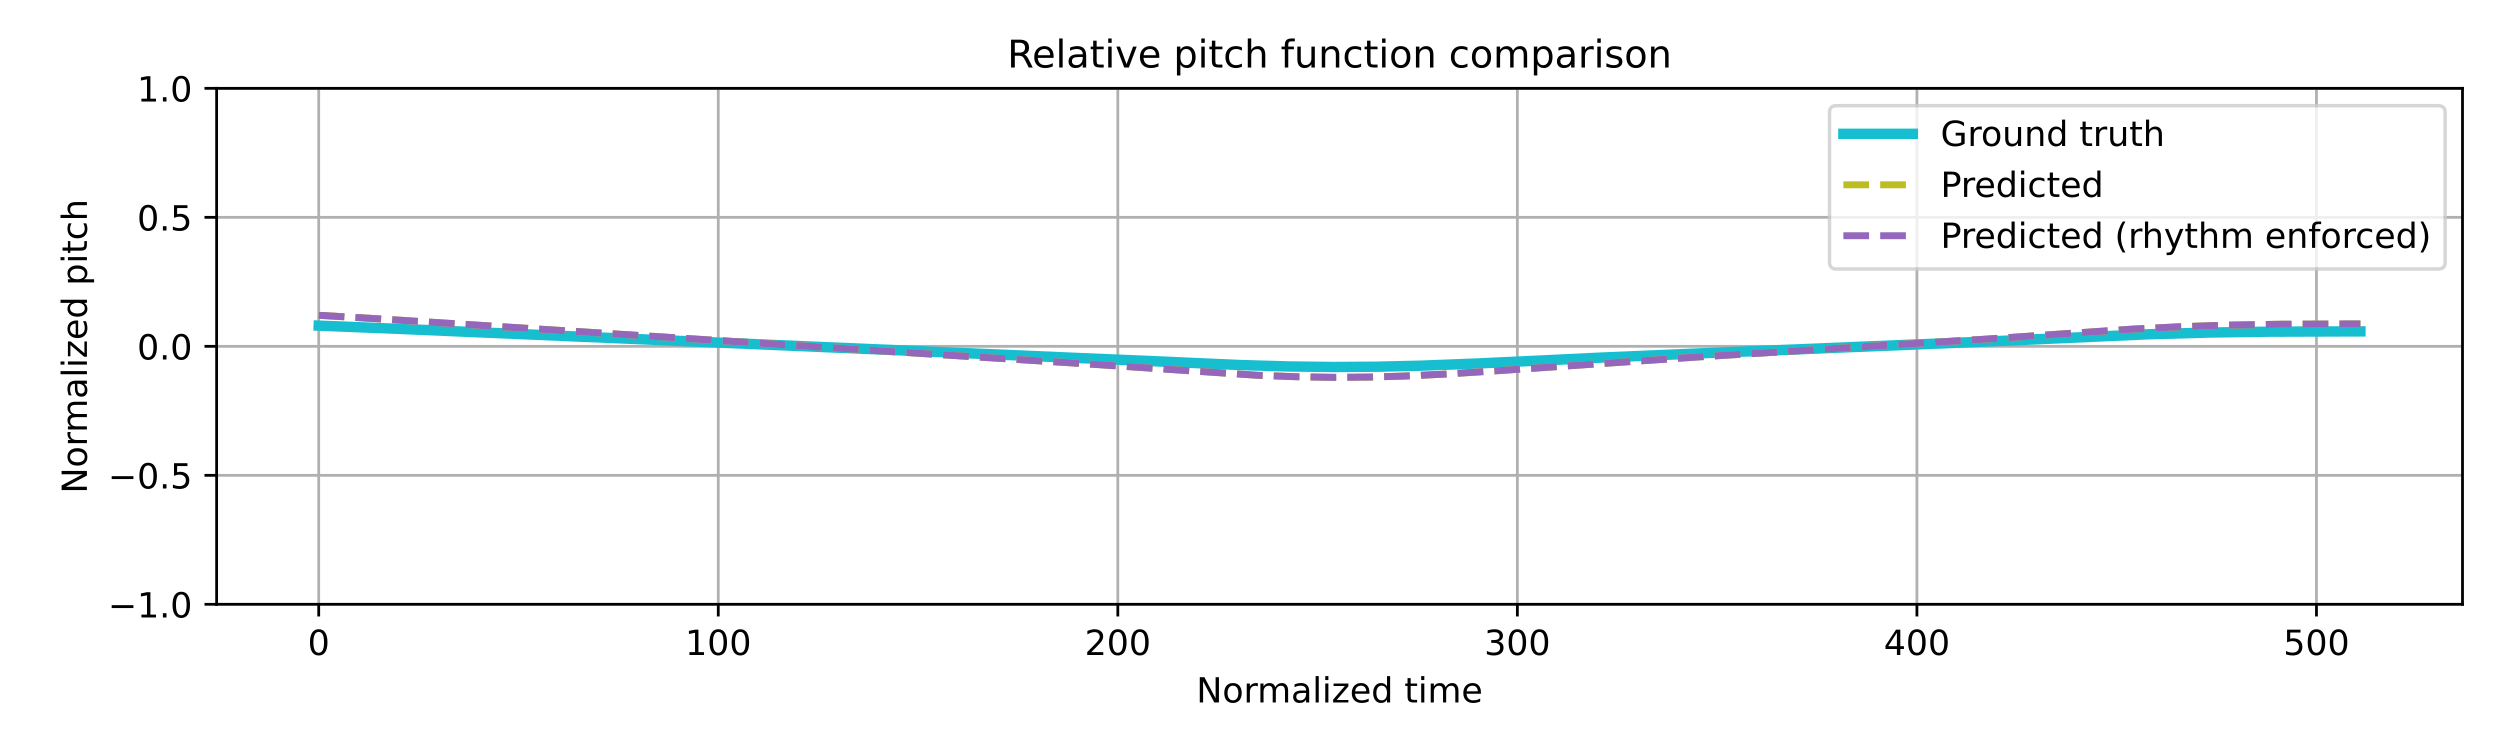
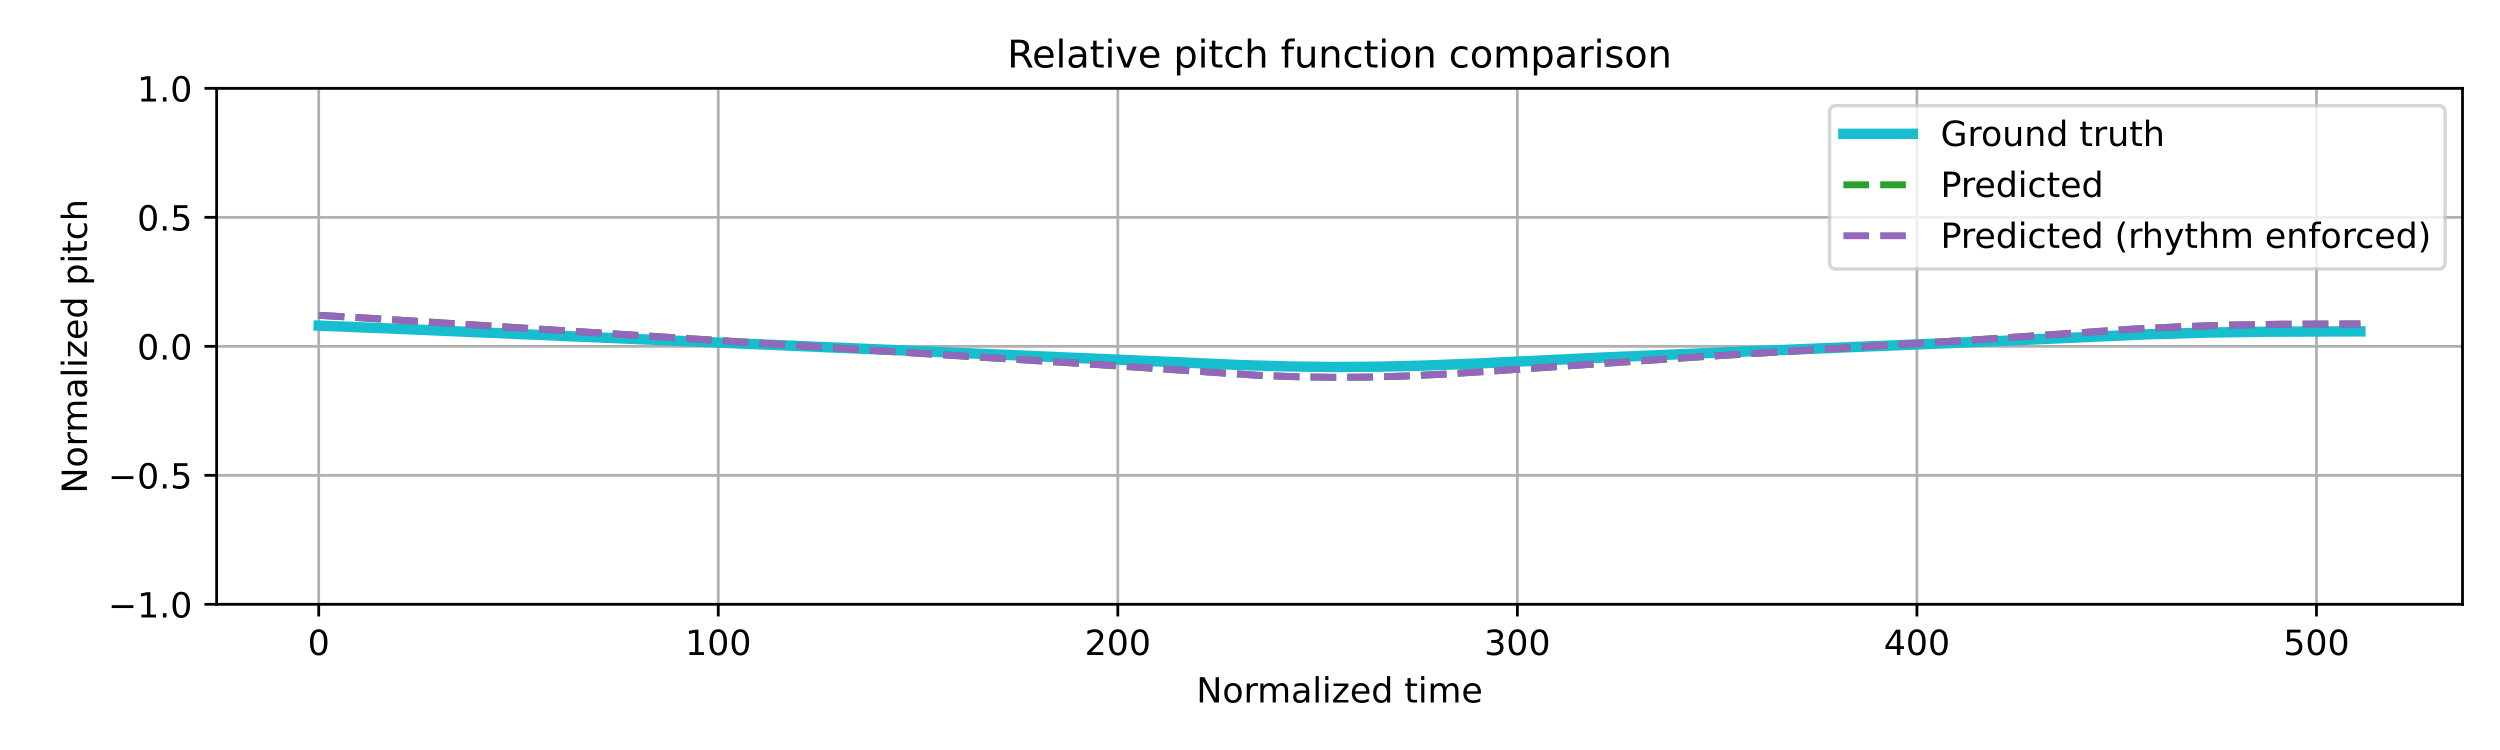
<svg xmlns="http://www.w3.org/2000/svg" xmlns:xlink="http://www.w3.org/1999/xlink" width="720pt" height="216pt" viewBox="0 0 720 216" version="1.1">
  <defs>
    <style type="text/css">*{stroke-linejoin: round; stroke-linecap: butt}</style>
  </defs>
  <g id="figure_1">
    <g id="patch_1">
      <path d="M 0 216  L 720 216  L 720 0  L 0 0  z " style="fill: #ffffff" />
    </g>
    <g id="axes_1">
      <g id="patch_2">
        <path d="M 62.39 174.04  L 709.2 174.04  L 709.2 25.44  L 62.39 25.44  z " style="fill: #ffffff" />
      </g>
      <g id="matplotlib.axis_1">
        <g id="xtick_1">
          <g id="line2d_1">
-             <path d="M 91.79 174.04  L 91.79 25.44  " clip-path="url(#p7f63b59130)" style="fill: none; stroke: #b0b0b0; stroke-width: 0.8; stroke-linecap: square" />
+             <path d="M 91.79 174.04  L 91.79 25.44  " clip-path="url(#p9eb5c4a5a6)" style="fill: none; stroke: #b0b0b0; stroke-width: 0.8; stroke-linecap: square" />
          </g>
          <g id="line2d_2">
            <defs>
-               <path id="ma8c1230d90" d="M 0 0  L 0 3.5  " style="stroke: #000000; stroke-width: 0.8" />
-             </defs>
-             <g>
-               <use xlink:href="#ma8c1230d90" x="91.79" y="174.04" style="stroke: #000000; stroke-width: 0.8" />
+               <path id="m8e5cf8b948" d="M 0 0  L 0 3.5  " style="stroke: #000000; stroke-width: 0.8" />
+             </defs>
+             <g>
+               <use xlink:href="#m8e5cf8b948" x="91.79" y="174.04" style="stroke: #000000; stroke-width: 0.8" />
            </g>
          </g>
          <g id="text_1">
            <g transform="translate(88.60921 188.6384) scale(0.1 -0.1)">
              <defs>
                <path id="DejaVuSans-30" d="M 2034 4250  Q 1547 4250 1301 3770  Q 1056 3291 1056 2328  Q 1056 1369 1301 889  Q 1547 409 2034 409  Q 2525 409 2770 889  Q 3016 1369 3016 2328  Q 3016 3291 2770 3770  Q 2525 4250 2034 4250  z M 2034 4750  Q 2819 4750 3233 4129  Q 3647 3509 3647 2328  Q 3647 1150 3233 529  Q 2819 -91 2034 -91  Q 1250 -91 836 529  Q 422 1150 422 2328  Q 422 3509 836 4129  Q 1250 4750 2034 4750  z " transform="scale(0.015625)" />
              </defs>
              <use xlink:href="#DejaVuSans-30" />
            </g>
          </g>
        </g>
        <g id="xtick_2">
          <g id="line2d_3">
-             <path d="M 206.861 174.04  L 206.861 25.44  " clip-path="url(#p7f63b59130)" style="fill: none; stroke: #b0b0b0; stroke-width: 0.8; stroke-linecap: square" />
+             <path d="M 206.861 174.04  L 206.861 25.44  " clip-path="url(#p9eb5c4a5a6)" style="fill: none; stroke: #b0b0b0; stroke-width: 0.8; stroke-linecap: square" />
          </g>
          <g id="line2d_4">
            <g>
-               <use xlink:href="#ma8c1230d90" x="206.861" y="174.04" style="stroke: #000000; stroke-width: 0.8" />
+               <use xlink:href="#m8e5cf8b948" x="206.861" y="174.04" style="stroke: #000000; stroke-width: 0.8" />
            </g>
          </g>
          <g id="text_2">
            <g transform="translate(197.317 188.6384) scale(0.1 -0.1)">
              <defs>
                <path id="DejaVuSans-31" d="M 794 531  L 1825 531  L 1825 4091  L 703 3866  L 703 4441  L 1819 4666  L 2450 4666  L 2450 531  L 3481 531  L 3481 0  L 794 0  L 794 531  z " transform="scale(0.015625)" />
              </defs>
              <use xlink:href="#DejaVuSans-31" />
              <use xlink:href="#DejaVuSans-30" transform="translate(63.62305 0)" />
              <use xlink:href="#DejaVuSans-30" transform="translate(127.2461 0)" />
            </g>
          </g>
        </g>
        <g id="xtick_3">
          <g id="line2d_5">
-             <path d="M 321.931 174.04  L 321.931 25.44  " clip-path="url(#p7f63b59130)" style="fill: none; stroke: #b0b0b0; stroke-width: 0.8; stroke-linecap: square" />
+             <path d="M 321.931 174.04  L 321.931 25.44  " clip-path="url(#p9eb5c4a5a6)" style="fill: none; stroke: #b0b0b0; stroke-width: 0.8; stroke-linecap: square" />
          </g>
          <g id="line2d_6">
            <g>
-               <use xlink:href="#ma8c1230d90" x="321.931" y="174.04" style="stroke: #000000; stroke-width: 0.8" />
+               <use xlink:href="#m8e5cf8b948" x="321.931" y="174.04" style="stroke: #000000; stroke-width: 0.8" />
            </g>
          </g>
          <g id="text_3">
            <g transform="translate(312.3872 188.6384) scale(0.1 -0.1)">
              <defs>
                <path id="DejaVuSans-32" d="M 1228 531  L 3431 531  L 3431 0  L 469 0  L 469 531  Q 828 903 1448 1529  Q 2069 2156 2228 2338  Q 2531 2678 2651 2914  Q 2772 3150 2772 3378  Q 2772 3750 2511 3984  Q 2250 4219 1831 4219  Q 1534 4219 1204 4116  Q 875 4013 500 3803  L 500 4441  Q 881 4594 1212 4672  Q 1544 4750 1819 4750  Q 2544 4750 2975 4387  Q 3406 4025 3406 3419  Q 3406 3131 3298 2873  Q 3191 2616 2906 2266  Q 2828 2175 2409 1742  Q 1991 1309 1228 531  z " transform="scale(0.015625)" />
              </defs>
              <use xlink:href="#DejaVuSans-32" />
              <use xlink:href="#DejaVuSans-30" transform="translate(63.62305 0)" />
              <use xlink:href="#DejaVuSans-30" transform="translate(127.2461 0)" />
            </g>
          </g>
        </g>
        <g id="xtick_4">
          <g id="line2d_7">
-             <path d="M 437.001 174.04  L 437.001 25.44  " clip-path="url(#p7f63b59130)" style="fill: none; stroke: #b0b0b0; stroke-width: 0.8; stroke-linecap: square" />
+             <path d="M 437.001 174.04  L 437.001 25.44  " clip-path="url(#p9eb5c4a5a6)" style="fill: none; stroke: #b0b0b0; stroke-width: 0.8; stroke-linecap: square" />
          </g>
          <g id="line2d_8">
            <g>
-               <use xlink:href="#ma8c1230d90" x="437.001" y="174.04" style="stroke: #000000; stroke-width: 0.8" />
+               <use xlink:href="#m8e5cf8b948" x="437.001" y="174.04" style="stroke: #000000; stroke-width: 0.8" />
            </g>
          </g>
          <g id="text_4">
            <g transform="translate(427.4575 188.6384) scale(0.1 -0.1)">
              <defs>
                <path id="DejaVuSans-33" d="M 2597 2516  Q 3050 2419 3304 2112  Q 3559 1806 3559 1356  Q 3559 666 3084 287  Q 2609 -91 1734 -91  Q 1441 -91 1130 -33  Q 819 25 488 141  L 488 750  Q 750 597 1062 519  Q 1375 441 1716 441  Q 2309 441 2620 675  Q 2931 909 2931 1356  Q 2931 1769 2642 2001  Q 2353 2234 1838 2234  L 1294 2234  L 1294 2753  L 1863 2753  Q 2328 2753 2575 2939  Q 2822 3125 2822 3475  Q 2822 3834 2567 4026  Q 2313 4219 1838 4219  Q 1578 4219 1281 4162  Q 984 4106 628 3988  L 628 4550  Q 988 4650 1302 4700  Q 1616 4750 1894 4750  Q 2613 4750 3031 4423  Q 3450 4097 3450 3541  Q 3450 3153 3228 2886  Q 3006 2619 2597 2516  z " transform="scale(0.015625)" />
              </defs>
              <use xlink:href="#DejaVuSans-33" />
              <use xlink:href="#DejaVuSans-30" transform="translate(63.62305 0)" />
              <use xlink:href="#DejaVuSans-30" transform="translate(127.2461 0)" />
            </g>
          </g>
        </g>
        <g id="xtick_5">
          <g id="line2d_9">
-             <path d="M 552.072 174.04  L 552.072 25.44  " clip-path="url(#p7f63b59130)" style="fill: none; stroke: #b0b0b0; stroke-width: 0.8; stroke-linecap: square" />
+             <path d="M 552.072 174.04  L 552.072 25.44  " clip-path="url(#p9eb5c4a5a6)" style="fill: none; stroke: #b0b0b0; stroke-width: 0.8; stroke-linecap: square" />
          </g>
          <g id="line2d_10">
            <g>
-               <use xlink:href="#ma8c1230d90" x="552.072" y="174.04" style="stroke: #000000; stroke-width: 0.8" />
+               <use xlink:href="#m8e5cf8b948" x="552.072" y="174.04" style="stroke: #000000; stroke-width: 0.8" />
            </g>
          </g>
          <g id="text_5">
            <g transform="translate(542.5278 188.6384) scale(0.1 -0.1)">
              <defs>
                <path id="DejaVuSans-34" d="M 2419 4116  L 825 1625  L 2419 1625  L 2419 4116  z M 2253 4666  L 3047 4666  L 3047 1625  L 3713 1625  L 3713 1100  L 3047 1100  L 3047 0  L 2419 0  L 2419 1100  L 313 1100  L 313 1709  L 2253 4666  z " transform="scale(0.015625)" />
              </defs>
              <use xlink:href="#DejaVuSans-34" />
              <use xlink:href="#DejaVuSans-30" transform="translate(63.62305 0)" />
              <use xlink:href="#DejaVuSans-30" transform="translate(127.2461 0)" />
            </g>
          </g>
        </g>
        <g id="xtick_6">
          <g id="line2d_11">
-             <path d="M 667.142 174.04  L 667.142 25.44  " clip-path="url(#p7f63b59130)" style="fill: none; stroke: #b0b0b0; stroke-width: 0.8; stroke-linecap: square" />
+             <path d="M 667.142 174.04  L 667.142 25.44  " clip-path="url(#p9eb5c4a5a6)" style="fill: none; stroke: #b0b0b0; stroke-width: 0.8; stroke-linecap: square" />
          </g>
          <g id="line2d_12">
            <g>
-               <use xlink:href="#ma8c1230d90" x="667.142" y="174.04" style="stroke: #000000; stroke-width: 0.8" />
+               <use xlink:href="#m8e5cf8b948" x="667.142" y="174.04" style="stroke: #000000; stroke-width: 0.8" />
            </g>
          </g>
          <g id="text_6">
            <g transform="translate(657.5981 188.6384) scale(0.1 -0.1)">
              <defs>
                <path id="DejaVuSans-35" d="M 691 4666  L 3169 4666  L 3169 4134  L 1269 4134  L 1269 2991  Q 1406 3038 1543 3061  Q 1681 3084 1819 3084  Q 2600 3084 3056 2656  Q 3513 2228 3513 1497  Q 3513 744 3044 326  Q 2575 -91 1722 -91  Q 1428 -91 1123 -41  Q 819 9 494 109  L 494 744  Q 775 591 1075 516  Q 1375 441 1709 441  Q 2250 441 2565 725  Q 2881 1009 2881 1497  Q 2881 1984 2565 2268  Q 2250 2553 1709 2553  Q 1456 2553 1204 2497  Q 953 2441 691 2322  L 691 4666  z " transform="scale(0.015625)" />
              </defs>
              <use xlink:href="#DejaVuSans-35" />
              <use xlink:href="#DejaVuSans-30" transform="translate(63.62305 0)" />
              <use xlink:href="#DejaVuSans-30" transform="translate(127.2461 0)" />
            </g>
          </g>
        </g>
        <g id="text_7">
          <g transform="translate(344.5544 202.3166) scale(0.1 -0.1)">
            <defs>
              <path id="DejaVuSans-4e" d="M 628 4666  L 1478 4666  L 3547 763  L 3547 4666  L 4159 4666  L 4159 0  L 3309 0  L 1241 3903  L 1241 0  L 628 0  L 628 4666  z " transform="scale(0.015625)" />
              <path id="DejaVuSans-6f" d="M 1959 3097  Q 1497 3097 1228 2736  Q 959 2375 959 1747  Q 959 1119 1226 758  Q 1494 397 1959 397  Q 2419 397 2687 759  Q 2956 1122 2956 1747  Q 2956 2369 2687 2733  Q 2419 3097 1959 3097  z M 1959 3584  Q 2709 3584 3137 3096  Q 3566 2609 3566 1747  Q 3566 888 3137 398  Q 2709 -91 1959 -91  Q 1206 -91 779 398  Q 353 888 353 1747  Q 353 2609 779 3096  Q 1206 3584 1959 3584  z " transform="scale(0.015625)" />
              <path id="DejaVuSans-72" d="M 2631 2963  Q 2534 3019 2420 3045  Q 2306 3072 2169 3072  Q 1681 3072 1420 2755  Q 1159 2438 1159 1844  L 1159 0  L 581 0  L 581 3500  L 1159 3500  L 1159 2956  Q 1341 3275 1631 3429  Q 1922 3584 2338 3584  Q 2397 3584 2469 3576  Q 2541 3569 2628 3553  L 2631 2963  z " transform="scale(0.015625)" />
              <path id="DejaVuSans-6d" d="M 3328 2828  Q 3544 3216 3844 3400  Q 4144 3584 4550 3584  Q 5097 3584 5394 3201  Q 5691 2819 5691 2113  L 5691 0  L 5113 0  L 5113 2094  Q 5113 2597 4934 2840  Q 4756 3084 4391 3084  Q 3944 3084 3684 2787  Q 3425 2491 3425 1978  L 3425 0  L 2847 0  L 2847 2094  Q 2847 2600 2669 2842  Q 2491 3084 2119 3084  Q 1678 3084 1418 2786  Q 1159 2488 1159 1978  L 1159 0  L 581 0  L 581 3500  L 1159 3500  L 1159 2956  Q 1356 3278 1631 3431  Q 1906 3584 2284 3584  Q 2666 3584 2933 3390  Q 3200 3197 3328 2828  z " transform="scale(0.015625)" />
              <path id="DejaVuSans-61" d="M 2194 1759  Q 1497 1759 1228 1600  Q 959 1441 959 1056  Q 959 750 1161 570  Q 1363 391 1709 391  Q 2188 391 2477 730  Q 2766 1069 2766 1631  L 2766 1759  L 2194 1759  z M 3341 1997  L 3341 0  L 2766 0  L 2766 531  Q 2569 213 2275 61  Q 1981 -91 1556 -91  Q 1019 -91 701 211  Q 384 513 384 1019  Q 384 1609 779 1909  Q 1175 2209 1959 2209  L 2766 2209  L 2766 2266  Q 2766 2663 2505 2880  Q 2244 3097 1772 3097  Q 1472 3097 1187 3025  Q 903 2953 641 2809  L 641 3341  Q 956 3463 1253 3523  Q 1550 3584 1831 3584  Q 2591 3584 2966 3190  Q 3341 2797 3341 1997  z " transform="scale(0.015625)" />
              <path id="DejaVuSans-6c" d="M 603 4863  L 1178 4863  L 1178 0  L 603 0  L 603 4863  z " transform="scale(0.015625)" />
              <path id="DejaVuSans-69" d="M 603 3500  L 1178 3500  L 1178 0  L 603 0  L 603 3500  z M 603 4863  L 1178 4863  L 1178 4134  L 603 4134  L 603 4863  z " transform="scale(0.015625)" />
              <path id="DejaVuSans-7a" d="M 353 3500  L 3084 3500  L 3084 2975  L 922 459  L 3084 459  L 3084 0  L 275 0  L 275 525  L 2438 3041  L 353 3041  L 353 3500  z " transform="scale(0.015625)" />
              <path id="DejaVuSans-65" d="M 3597 1894  L 3597 1613  L 953 1613  Q 991 1019 1311 708  Q 1631 397 2203 397  Q 2534 397 2845 478  Q 3156 559 3463 722  L 3463 178  Q 3153 47 2828 -22  Q 2503 -91 2169 -91  Q 1331 -91 842 396  Q 353 884 353 1716  Q 353 2575 817 3079  Q 1281 3584 2069 3584  Q 2775 3584 3186 3129  Q 3597 2675 3597 1894  z M 3022 2063  Q 3016 2534 2758 2815  Q 2500 3097 2075 3097  Q 1594 3097 1305 2825  Q 1016 2553 972 2059  L 3022 2063  z " transform="scale(0.015625)" />
              <path id="DejaVuSans-64" d="M 2906 2969  L 2906 4863  L 3481 4863  L 3481 0  L 2906 0  L 2906 525  Q 2725 213 2448 61  Q 2172 -91 1784 -91  Q 1150 -91 751 415  Q 353 922 353 1747  Q 353 2572 751 3078  Q 1150 3584 1784 3584  Q 2172 3584 2448 3432  Q 2725 3281 2906 2969  z M 947 1747  Q 947 1113 1208 752  Q 1469 391 1925 391  Q 2381 391 2643 752  Q 2906 1113 2906 1747  Q 2906 2381 2643 2742  Q 2381 3103 1925 3103  Q 1469 3103 1208 2742  Q 947 2381 947 1747  z " transform="scale(0.015625)" />
              <path id="DejaVuSans-20" transform="scale(0.015625)" />
              <path id="DejaVuSans-74" d="M 1172 4494  L 1172 3500  L 2356 3500  L 2356 3053  L 1172 3053  L 1172 1153  Q 1172 725 1289 603  Q 1406 481 1766 481  L 2356 481  L 2356 0  L 1766 0  Q 1100 0 847 248  Q 594 497 594 1153  L 594 3053  L 172 3053  L 172 3500  L 594 3500  L 594 4494  L 1172 4494  z " transform="scale(0.015625)" />
            </defs>
            <use xlink:href="#DejaVuSans-4e" />
            <use xlink:href="#DejaVuSans-6f" transform="translate(74.80469 0)" />
            <use xlink:href="#DejaVuSans-72" transform="translate(135.9863 0)" />
            <use xlink:href="#DejaVuSans-6d" transform="translate(175.3496 0)" />
            <use xlink:href="#DejaVuSans-61" transform="translate(272.7617 0)" />
            <use xlink:href="#DejaVuSans-6c" transform="translate(334.041 0)" />
            <use xlink:href="#DejaVuSans-69" transform="translate(361.8242 0)" />
            <use xlink:href="#DejaVuSans-7a" transform="translate(389.6074 0)" />
            <use xlink:href="#DejaVuSans-65" transform="translate(442.0977 0)" />
            <use xlink:href="#DejaVuSans-64" transform="translate(503.6211 0)" />
            <use xlink:href="#DejaVuSans-20" transform="translate(567.0977 0)" />
            <use xlink:href="#DejaVuSans-74" transform="translate(598.8848 0)" />
            <use xlink:href="#DejaVuSans-69" transform="translate(638.0938 0)" />
            <use xlink:href="#DejaVuSans-6d" transform="translate(665.877 0)" />
            <use xlink:href="#DejaVuSans-65" transform="translate(763.2891 0)" />
          </g>
        </g>
      </g>
      <g id="matplotlib.axis_2">
        <g id="ytick_1">
          <g id="line2d_13">
-             <path d="M 62.39 174.04  L 709.2 174.04  " clip-path="url(#p7f63b59130)" style="fill: none; stroke: #b0b0b0; stroke-width: 0.8; stroke-linecap: square" />
+             <path d="M 62.39 174.04  L 709.2 174.04  " clip-path="url(#p9eb5c4a5a6)" style="fill: none; stroke: #b0b0b0; stroke-width: 0.8; stroke-linecap: square" />
          </g>
          <g id="line2d_14">
            <defs>
-               <path id="mfa941b691e" d="M 0 0  L -3.5 0  " style="stroke: #000000; stroke-width: 0.8" />
-             </defs>
-             <g>
-               <use xlink:href="#mfa941b691e" x="62.39" y="174.04" style="stroke: #000000; stroke-width: 0.8" />
+               <path id="m2cb6f2aa2a" d="M 0 0  L -3.5 0  " style="stroke: #000000; stroke-width: 0.8" />
+             </defs>
+             <g>
+               <use xlink:href="#m2cb6f2aa2a" x="62.39" y="174.04" style="stroke: #000000; stroke-width: 0.8" />
            </g>
          </g>
          <g id="text_8">
            <g transform="translate(31.10719 177.8392) scale(0.1 -0.1)">
              <defs>
                <path id="DejaVuSans-2212" d="M 678 2272  L 4684 2272  L 4684 1741  L 678 1741  L 678 2272  z " transform="scale(0.015625)" />
                <path id="DejaVuSans-2e" d="M 684 794  L 1344 794  L 1344 0  L 684 0  L 684 794  z " transform="scale(0.015625)" />
              </defs>
              <use xlink:href="#DejaVuSans-2212" />
              <use xlink:href="#DejaVuSans-31" transform="translate(83.78906 0)" />
              <use xlink:href="#DejaVuSans-2e" transform="translate(147.4121 0)" />
              <use xlink:href="#DejaVuSans-30" transform="translate(179.1992 0)" />
            </g>
          </g>
        </g>
        <g id="ytick_2">
          <g id="line2d_15">
-             <path d="M 62.39 136.89  L 709.2 136.89  " clip-path="url(#p7f63b59130)" style="fill: none; stroke: #b0b0b0; stroke-width: 0.8; stroke-linecap: square" />
+             <path d="M 62.39 136.89  L 709.2 136.89  " clip-path="url(#p9eb5c4a5a6)" style="fill: none; stroke: #b0b0b0; stroke-width: 0.8; stroke-linecap: square" />
          </g>
          <g id="line2d_16">
            <g>
-               <use xlink:href="#mfa941b691e" x="62.39" y="136.89" style="stroke: #000000; stroke-width: 0.8" />
+               <use xlink:href="#m2cb6f2aa2a" x="62.39" y="136.89" style="stroke: #000000; stroke-width: 0.8" />
            </g>
          </g>
          <g id="text_9">
            <g transform="translate(31.10719 140.6892) scale(0.1 -0.1)">
              <use xlink:href="#DejaVuSans-2212" />
              <use xlink:href="#DejaVuSans-30" transform="translate(83.78906 0)" />
              <use xlink:href="#DejaVuSans-2e" transform="translate(147.4121 0)" />
              <use xlink:href="#DejaVuSans-35" transform="translate(179.1992 0)" />
            </g>
          </g>
        </g>
        <g id="ytick_3">
          <g id="line2d_17">
-             <path d="M 62.39 99.74  L 709.2 99.74  " clip-path="url(#p7f63b59130)" style="fill: none; stroke: #b0b0b0; stroke-width: 0.8; stroke-linecap: square" />
+             <path d="M 62.39 99.74  L 709.2 99.74  " clip-path="url(#p9eb5c4a5a6)" style="fill: none; stroke: #b0b0b0; stroke-width: 0.8; stroke-linecap: square" />
          </g>
          <g id="line2d_18">
            <g>
-               <use xlink:href="#mfa941b691e" x="62.39" y="99.74" style="stroke: #000000; stroke-width: 0.8" />
+               <use xlink:href="#m2cb6f2aa2a" x="62.39" y="99.74" style="stroke: #000000; stroke-width: 0.8" />
            </g>
          </g>
          <g id="text_10">
            <g transform="translate(39.48687 103.5392) scale(0.1 -0.1)">
              <use xlink:href="#DejaVuSans-30" />
              <use xlink:href="#DejaVuSans-2e" transform="translate(63.62305 0)" />
              <use xlink:href="#DejaVuSans-30" transform="translate(95.41016 0)" />
            </g>
          </g>
        </g>
        <g id="ytick_4">
          <g id="line2d_19">
-             <path d="M 62.39 62.59  L 709.2 62.59  " clip-path="url(#p7f63b59130)" style="fill: none; stroke: #b0b0b0; stroke-width: 0.8; stroke-linecap: square" />
+             <path d="M 62.39 62.59  L 709.2 62.59  " clip-path="url(#p9eb5c4a5a6)" style="fill: none; stroke: #b0b0b0; stroke-width: 0.8; stroke-linecap: square" />
          </g>
          <g id="line2d_20">
            <g>
-               <use xlink:href="#mfa941b691e" x="62.39" y="62.59" style="stroke: #000000; stroke-width: 0.8" />
+               <use xlink:href="#m2cb6f2aa2a" x="62.39" y="62.59" style="stroke: #000000; stroke-width: 0.8" />
            </g>
          </g>
          <g id="text_11">
            <g transform="translate(39.48687 66.38922) scale(0.1 -0.1)">
              <use xlink:href="#DejaVuSans-30" />
              <use xlink:href="#DejaVuSans-2e" transform="translate(63.62305 0)" />
              <use xlink:href="#DejaVuSans-35" transform="translate(95.41016 0)" />
            </g>
          </g>
        </g>
        <g id="ytick_5">
          <g id="line2d_21">
-             <path d="M 62.39 25.44  L 709.2 25.44  " clip-path="url(#p7f63b59130)" style="fill: none; stroke: #b0b0b0; stroke-width: 0.8; stroke-linecap: square" />
+             <path d="M 62.39 25.44  L 709.2 25.44  " clip-path="url(#p9eb5c4a5a6)" style="fill: none; stroke: #b0b0b0; stroke-width: 0.8; stroke-linecap: square" />
          </g>
          <g id="line2d_22">
            <g>
-               <use xlink:href="#mfa941b691e" x="62.39" y="25.44" style="stroke: #000000; stroke-width: 0.8" />
+               <use xlink:href="#m2cb6f2aa2a" x="62.39" y="25.44" style="stroke: #000000; stroke-width: 0.8" />
            </g>
          </g>
          <g id="text_12">
            <g transform="translate(39.48687 29.23922) scale(0.1 -0.1)">
              <use xlink:href="#DejaVuSans-31" />
              <use xlink:href="#DejaVuSans-2e" transform="translate(63.62305 0)" />
              <use xlink:href="#DejaVuSans-30" transform="translate(95.41016 0)" />
            </g>
          </g>
        </g>
        <g id="text_13">
          <g transform="translate(25.0275 142.1259) rotate(-90) scale(0.1 -0.1)">
            <defs>
              <path id="DejaVuSans-70" d="M 1159 525  L 1159 -1331  L 581 -1331  L 581 3500  L 1159 3500  L 1159 2969  Q 1341 3281 1617 3432  Q 1894 3584 2278 3584  Q 2916 3584 3314 3078  Q 3713 2572 3713 1747  Q 3713 922 3314 415  Q 2916 -91 2278 -91  Q 1894 -91 1617 61  Q 1341 213 1159 525  z M 3116 1747  Q 3116 2381 2855 2742  Q 2594 3103 2138 3103  Q 1681 3103 1420 2742  Q 1159 2381 1159 1747  Q 1159 1113 1420 752  Q 1681 391 2138 391  Q 2594 391 2855 752  Q 3116 1113 3116 1747  z " transform="scale(0.015625)" />
              <path id="DejaVuSans-63" d="M 3122 3366  L 3122 2828  Q 2878 2963 2633 3030  Q 2388 3097 2138 3097  Q 1578 3097 1268 2742  Q 959 2388 959 1747  Q 959 1106 1268 751  Q 1578 397 2138 397  Q 2388 397 2633 464  Q 2878 531 3122 666  L 3122 134  Q 2881 22 2623 -34  Q 2366 -91 2075 -91  Q 1284 -91 818 406  Q 353 903 353 1747  Q 353 2603 823 3093  Q 1294 3584 2113 3584  Q 2378 3584 2631 3529  Q 2884 3475 3122 3366  z " transform="scale(0.015625)" />
              <path id="DejaVuSans-68" d="M 3513 2113  L 3513 0  L 2938 0  L 2938 2094  Q 2938 2591 2744 2837  Q 2550 3084 2163 3084  Q 1697 3084 1428 2787  Q 1159 2491 1159 1978  L 1159 0  L 581 0  L 581 4863  L 1159 4863  L 1159 2956  Q 1366 3272 1645 3428  Q 1925 3584 2291 3584  Q 2894 3584 3203 3211  Q 3513 2838 3513 2113  z " transform="scale(0.015625)" />
            </defs>
            <use xlink:href="#DejaVuSans-4e" />
            <use xlink:href="#DejaVuSans-6f" transform="translate(74.80469 0)" />
            <use xlink:href="#DejaVuSans-72" transform="translate(135.9863 0)" />
            <use xlink:href="#DejaVuSans-6d" transform="translate(175.3496 0)" />
            <use xlink:href="#DejaVuSans-61" transform="translate(272.7617 0)" />
            <use xlink:href="#DejaVuSans-6c" transform="translate(334.041 0)" />
            <use xlink:href="#DejaVuSans-69" transform="translate(361.8242 0)" />
            <use xlink:href="#DejaVuSans-7a" transform="translate(389.6074 0)" />
            <use xlink:href="#DejaVuSans-65" transform="translate(442.0977 0)" />
            <use xlink:href="#DejaVuSans-64" transform="translate(503.6211 0)" />
            <use xlink:href="#DejaVuSans-20" transform="translate(567.0977 0)" />
            <use xlink:href="#DejaVuSans-70" transform="translate(598.8848 0)" />
            <use xlink:href="#DejaVuSans-69" transform="translate(662.3613 0)" />
            <use xlink:href="#DejaVuSans-74" transform="translate(690.1445 0)" />
            <use xlink:href="#DejaVuSans-63" transform="translate(729.3535 0)" />
            <use xlink:href="#DejaVuSans-68" transform="translate(784.334 0)" />
          </g>
        </g>
      </g>
      <g id="line2d_23">
-         <path d="M 91.79 93.783  L 114.805 94.715  L 199.957 98.37  L 332.287 104.033  L 357.603 105.146  L 371.411 105.545  L 384.069 105.695  L 396.727 105.612  L 409.384 105.31  L 425.494 104.688  L 462.317 102.935  L 493.386 101.607  L 569.332 98.481  L 618.812 96.265  L 636.073 95.776  L 653.333 95.526  L 676.347 95.443  L 679.8 95.441  L 679.8 95.441  " clip-path="url(#p7f63b59130)" style="fill: none; stroke: #17becf; stroke-width: 3; stroke-linecap: square" />
+         <path d="M 91.79 93.783  L 114.805 94.715  L 199.957 98.37  L 332.287 104.033  L 357.603 105.146  L 371.411 105.545  L 384.069 105.695  L 396.727 105.612  L 409.384 105.31  L 425.494 104.688  L 462.317 102.935  L 493.386 101.607  L 569.332 98.481  L 618.812 96.265  L 636.073 95.776  L 653.333 95.526  L 676.347 95.443  L 679.8 95.441  L 679.8 95.441  " clip-path="url(#p9eb5c4a5a6)" style="fill: none; stroke: #17becf; stroke-width: 3; stroke-linecap: square" />
      </g>
      <g id="line2d_24">
-         <path d="M 91.79 90.804  L 109.051 91.828  L 266.697 101.881  L 310.424 104.623  L 362.206 108.083  L 373.713 108.513  L 384.069 108.673  L 394.425 108.596  L 404.782 108.294  L 416.289 107.734  L 431.248 106.767  L 488.783 102.818  L 571.633 97.69  L 614.209 94.781  L 628.018 94.092  L 641.826 93.632  L 656.785 93.38  L 677.498 93.293  L 679.8 93.291  L 679.8 93.291  " clip-path="url(#p7f63b59130)" style="fill: none; stroke-dasharray: 7.4,3.2; stroke-dashoffset: 0; stroke: #bcbd22; stroke-width: 2" />
+         <path d="M 91.79 90.804  L 109.051 91.828  L 266.697 101.881  L 310.424 104.623  L 362.206 108.083  L 373.713 108.513  L 384.069 108.673  L 394.425 108.596  L 404.782 108.294  L 416.289 107.734  L 431.248 106.767  L 488.783 102.818  L 571.633 97.69  L 614.209 94.781  L 628.018 94.092  L 641.826 93.632  L 656.785 93.38  L 677.498 93.293  L 679.8 93.291  L 679.8 93.291  " clip-path="url(#p9eb5c4a5a6)" style="fill: none; stroke-dasharray: 7.4,3.2; stroke-dashoffset: 0; stroke: #2ca02c; stroke-width: 2" />
      </g>
      <g id="line2d_25">
-         <path d="M 91.79 90.804  L 109.051 91.828  L 266.697 101.881  L 310.424 104.623  L 362.206 108.083  L 373.713 108.513  L 384.069 108.673  L 394.425 108.596  L 404.782 108.294  L 416.289 107.734  L 431.248 106.767  L 488.783 102.818  L 571.633 97.69  L 614.209 94.781  L 628.018 94.092  L 641.826 93.632  L 656.785 93.38  L 677.498 93.293  L 679.8 93.291  L 679.8 93.291  " clip-path="url(#p7f63b59130)" style="fill: none; stroke-dasharray: 7.4,3.2; stroke-dashoffset: 0; stroke: #9467bd; stroke-width: 2" />
+         <path d="M 91.79 90.804  L 109.051 91.828  L 266.697 101.881  L 310.424 104.623  L 362.206 108.083  L 373.713 108.513  L 384.069 108.673  L 394.425 108.596  L 404.782 108.294  L 416.289 107.734  L 431.248 106.767  L 488.783 102.818  L 571.633 97.69  L 614.209 94.781  L 628.018 94.092  L 641.826 93.632  L 656.785 93.38  L 677.498 93.293  L 679.8 93.291  L 679.8 93.291  " clip-path="url(#p9eb5c4a5a6)" style="fill: none; stroke-dasharray: 7.4,3.2; stroke-dashoffset: 0; stroke: #9467bd; stroke-width: 2" />
      </g>
      <g id="patch_3">
        <path d="M 62.39 174.04  L 62.39 25.44  " style="fill: none; stroke: #000000; stroke-width: 0.8; stroke-linejoin: miter; stroke-linecap: square" />
      </g>
      <g id="patch_4">
        <path d="M 709.2 174.04  L 709.2 25.44  " style="fill: none; stroke: #000000; stroke-width: 0.8; stroke-linejoin: miter; stroke-linecap: square" />
      </g>
      <g id="patch_5">
        <path d="M 62.39 174.04  L 709.2 174.04  " style="fill: none; stroke: #000000; stroke-width: 0.8; stroke-linejoin: miter; stroke-linecap: square" />
      </g>
      <g id="patch_6">
        <path d="M 62.39 25.44  L 709.2 25.44  " style="fill: none; stroke: #000000; stroke-width: 0.8; stroke-linejoin: miter; stroke-linecap: square" />
      </g>
      <g id="text_14">
        <g transform="translate(290.1045 19.44) scale(0.11 -0.11)">
          <defs>
            <path id="DejaVuSans-52" d="M 2841 2188  Q 3044 2119 3236 1894  Q 3428 1669 3622 1275  L 4263 0  L 3584 0  L 2988 1197  Q 2756 1666 2539 1819  Q 2322 1972 1947 1972  L 1259 1972  L 1259 0  L 628 0  L 628 4666  L 2053 4666  Q 2853 4666 3247 4331  Q 3641 3997 3641 3322  Q 3641 2881 3436 2590  Q 3231 2300 2841 2188  z M 1259 4147  L 1259 2491  L 2053 2491  Q 2509 2491 2742 2702  Q 2975 2913 2975 3322  Q 2975 3731 2742 3939  Q 2509 4147 2053 4147  L 1259 4147  z " transform="scale(0.015625)" />
            <path id="DejaVuSans-76" d="M 191 3500  L 800 3500  L 1894 563  L 2988 3500  L 3597 3500  L 2284 0  L 1503 0  L 191 3500  z " transform="scale(0.015625)" />
            <path id="DejaVuSans-66" d="M 2375 4863  L 2375 4384  L 1825 4384  Q 1516 4384 1395 4259  Q 1275 4134 1275 3809  L 1275 3500  L 2222 3500  L 2222 3053  L 1275 3053  L 1275 0  L 697 0  L 697 3053  L 147 3053  L 147 3500  L 697 3500  L 697 3744  Q 697 4328 969 4595  Q 1241 4863 1831 4863  L 2375 4863  z " transform="scale(0.015625)" />
            <path id="DejaVuSans-75" d="M 544 1381  L 544 3500  L 1119 3500  L 1119 1403  Q 1119 906 1312 657  Q 1506 409 1894 409  Q 2359 409 2629 706  Q 2900 1003 2900 1516  L 2900 3500  L 3475 3500  L 3475 0  L 2900 0  L 2900 538  Q 2691 219 2414 64  Q 2138 -91 1772 -91  Q 1169 -91 856 284  Q 544 659 544 1381  z M 1991 3584  L 1991 3584  z " transform="scale(0.015625)" />
            <path id="DejaVuSans-6e" d="M 3513 2113  L 3513 0  L 2938 0  L 2938 2094  Q 2938 2591 2744 2837  Q 2550 3084 2163 3084  Q 1697 3084 1428 2787  Q 1159 2491 1159 1978  L 1159 0  L 581 0  L 581 3500  L 1159 3500  L 1159 2956  Q 1366 3272 1645 3428  Q 1925 3584 2291 3584  Q 2894 3584 3203 3211  Q 3513 2838 3513 2113  z " transform="scale(0.015625)" />
            <path id="DejaVuSans-73" d="M 2834 3397  L 2834 2853  Q 2591 2978 2328 3040  Q 2066 3103 1784 3103  Q 1356 3103 1142 2972  Q 928 2841 928 2578  Q 928 2378 1081 2264  Q 1234 2150 1697 2047  L 1894 2003  Q 2506 1872 2764 1633  Q 3022 1394 3022 966  Q 3022 478 2636 193  Q 2250 -91 1575 -91  Q 1294 -91 989 -36  Q 684 19 347 128  L 347 722  Q 666 556 975 473  Q 1284 391 1588 391  Q 1994 391 2212 530  Q 2431 669 2431 922  Q 2431 1156 2273 1281  Q 2116 1406 1581 1522  L 1381 1569  Q 847 1681 609 1914  Q 372 2147 372 2553  Q 372 3047 722 3315  Q 1072 3584 1716 3584  Q 2034 3584 2315 3537  Q 2597 3491 2834 3397  z " transform="scale(0.015625)" />
          </defs>
          <use xlink:href="#DejaVuSans-52" />
          <use xlink:href="#DejaVuSans-65" transform="translate(64.98242 0)" />
          <use xlink:href="#DejaVuSans-6c" transform="translate(126.5059 0)" />
          <use xlink:href="#DejaVuSans-61" transform="translate(154.2891 0)" />
          <use xlink:href="#DejaVuSans-74" transform="translate(215.5684 0)" />
          <use xlink:href="#DejaVuSans-69" transform="translate(254.7773 0)" />
          <use xlink:href="#DejaVuSans-76" transform="translate(282.5605 0)" />
          <use xlink:href="#DejaVuSans-65" transform="translate(341.7402 0)" />
          <use xlink:href="#DejaVuSans-20" transform="translate(403.2637 0)" />
          <use xlink:href="#DejaVuSans-70" transform="translate(435.0508 0)" />
          <use xlink:href="#DejaVuSans-69" transform="translate(498.5273 0)" />
          <use xlink:href="#DejaVuSans-74" transform="translate(526.3105 0)" />
          <use xlink:href="#DejaVuSans-63" transform="translate(565.5195 0)" />
          <use xlink:href="#DejaVuSans-68" transform="translate(620.5 0)" />
          <use xlink:href="#DejaVuSans-20" transform="translate(683.8789 0)" />
          <use xlink:href="#DejaVuSans-66" transform="translate(715.666 0)" />
          <use xlink:href="#DejaVuSans-75" transform="translate(750.8711 0)" />
          <use xlink:href="#DejaVuSans-6e" transform="translate(814.25 0)" />
          <use xlink:href="#DejaVuSans-63" transform="translate(877.6289 0)" />
          <use xlink:href="#DejaVuSans-74" transform="translate(932.6094 0)" />
          <use xlink:href="#DejaVuSans-69" transform="translate(971.8184 0)" />
          <use xlink:href="#DejaVuSans-6f" transform="translate(999.6016 0)" />
          <use xlink:href="#DejaVuSans-6e" transform="translate(1060.783 0)" />
          <use xlink:href="#DejaVuSans-20" transform="translate(1124.162 0)" />
          <use xlink:href="#DejaVuSans-63" transform="translate(1155.949 0)" />
          <use xlink:href="#DejaVuSans-6f" transform="translate(1210.93 0)" />
          <use xlink:href="#DejaVuSans-6d" transform="translate(1272.111 0)" />
          <use xlink:href="#DejaVuSans-70" transform="translate(1369.523 0)" />
          <use xlink:href="#DejaVuSans-61" transform="translate(1433 0)" />
          <use xlink:href="#DejaVuSans-72" transform="translate(1494.279 0)" />
          <use xlink:href="#DejaVuSans-69" transform="translate(1535.393 0)" />
          <use xlink:href="#DejaVuSans-73" transform="translate(1563.176 0)" />
          <use xlink:href="#DejaVuSans-6f" transform="translate(1615.275 0)" />
          <use xlink:href="#DejaVuSans-6e" transform="translate(1676.457 0)" />
        </g>
      </g>
      <g id="legend_1">
        <g id="patch_7">
          <path d="M 528.894 77.474  L 702.2 77.474  Q 704.2 77.474 704.2 75.474  L 704.2 32.44  Q 704.2 30.44 702.2 30.44  L 528.894 30.44  Q 526.894 30.44 526.894 32.44  L 526.894 75.474  Q 526.894 77.474 528.894 77.474  z " style="fill: #ffffff; opacity: 0.8; stroke: #cccccc; stroke-linejoin: miter" />
        </g>
        <g id="line2d_26">
          <path d="M 530.894 38.538  L 540.894 38.538  L 550.894 38.538  " style="fill: none; stroke: #17becf; stroke-width: 3; stroke-linecap: square" />
        </g>
        <g id="text_15">
          <g transform="translate(558.8937 42.03844) scale(0.1 -0.1)">
            <defs>
              <path id="DejaVuSans-47" d="M 3809 666  L 3809 1919  L 2778 1919  L 2778 2438  L 4434 2438  L 4434 434  Q 4069 175 3628 42  Q 3188 -91 2688 -91  Q 1594 -91 976 548  Q 359 1188 359 2328  Q 359 3472 976 4111  Q 1594 4750 2688 4750  Q 3144 4750 3555 4637  Q 3966 4525 4313 4306  L 4313 3634  Q 3963 3931 3569 4081  Q 3175 4231 2741 4231  Q 1884 4231 1454 3753  Q 1025 3275 1025 2328  Q 1025 1384 1454 906  Q 1884 428 2741 428  Q 3075 428 3337 486  Q 3600 544 3809 666  z " transform="scale(0.015625)" />
            </defs>
            <use xlink:href="#DejaVuSans-47" />
            <use xlink:href="#DejaVuSans-72" transform="translate(77.49023 0)" />
            <use xlink:href="#DejaVuSans-6f" transform="translate(116.3535 0)" />
            <use xlink:href="#DejaVuSans-75" transform="translate(177.5352 0)" />
            <use xlink:href="#DejaVuSans-6e" transform="translate(240.9141 0)" />
            <use xlink:href="#DejaVuSans-64" transform="translate(304.293 0)" />
            <use xlink:href="#DejaVuSans-20" transform="translate(367.7695 0)" />
            <use xlink:href="#DejaVuSans-74" transform="translate(399.5566 0)" />
            <use xlink:href="#DejaVuSans-72" transform="translate(438.7656 0)" />
            <use xlink:href="#DejaVuSans-75" transform="translate(479.8789 0)" />
            <use xlink:href="#DejaVuSans-74" transform="translate(543.2578 0)" />
            <use xlink:href="#DejaVuSans-68" transform="translate(582.4668 0)" />
          </g>
        </g>
        <g id="line2d_27">
-           <path d="M 530.894 53.217  L 540.894 53.217  L 550.894 53.217  " style="fill: none; stroke-dasharray: 7.4,3.2; stroke-dashoffset: 0; stroke: #bcbd22; stroke-width: 2" />
+           <path d="M 530.894 53.217  L 540.894 53.217  L 550.894 53.217  " style="fill: none; stroke-dasharray: 7.4,3.2; stroke-dashoffset: 0; stroke: #2ca02c; stroke-width: 2" />
        </g>
        <g id="text_16">
          <g transform="translate(558.8937 56.71656) scale(0.1 -0.1)">
            <defs>
              <path id="DejaVuSans-50" d="M 1259 4147  L 1259 2394  L 2053 2394  Q 2494 2394 2734 2622  Q 2975 2850 2975 3272  Q 2975 3691 2734 3919  Q 2494 4147 2053 4147  L 1259 4147  z M 628 4666  L 2053 4666  Q 2838 4666 3239 4311  Q 3641 3956 3641 3272  Q 3641 2581 3239 2228  Q 2838 1875 2053 1875  L 1259 1875  L 1259 0  L 628 0  L 628 4666  z " transform="scale(0.015625)" />
            </defs>
            <use xlink:href="#DejaVuSans-50" />
            <use xlink:href="#DejaVuSans-72" transform="translate(58.55273 0)" />
            <use xlink:href="#DejaVuSans-65" transform="translate(97.41602 0)" />
            <use xlink:href="#DejaVuSans-64" transform="translate(158.9395 0)" />
            <use xlink:href="#DejaVuSans-69" transform="translate(222.416 0)" />
            <use xlink:href="#DejaVuSans-63" transform="translate(250.1992 0)" />
            <use xlink:href="#DejaVuSans-74" transform="translate(305.1797 0)" />
            <use xlink:href="#DejaVuSans-65" transform="translate(344.3887 0)" />
            <use xlink:href="#DejaVuSans-64" transform="translate(405.9121 0)" />
          </g>
        </g>
        <g id="line2d_28">
          <path d="M 530.894 67.895  L 540.894 67.895  L 550.894 67.895  " style="fill: none; stroke-dasharray: 7.4,3.2; stroke-dashoffset: 0; stroke: #9467bd; stroke-width: 2" />
        </g>
        <g id="text_17">
          <g transform="translate(558.8937 71.39469) scale(0.1 -0.1)">
            <defs>
              <path id="DejaVuSans-28" d="M 1984 4856  Q 1566 4138 1362 3434  Q 1159 2731 1159 2009  Q 1159 1288 1364 580  Q 1569 -128 1984 -844  L 1484 -844  Q 1016 -109 783 600  Q 550 1309 550 2009  Q 550 2706 781 3412  Q 1013 4119 1484 4856  L 1984 4856  z " transform="scale(0.015625)" />
              <path id="DejaVuSans-79" d="M 2059 -325  Q 1816 -950 1584 -1140  Q 1353 -1331 966 -1331  L 506 -1331  L 506 -850  L 844 -850  Q 1081 -850 1212 -737  Q 1344 -625 1503 -206  L 1606 56  L 191 3500  L 800 3500  L 1894 763  L 2988 3500  L 3597 3500  L 2059 -325  z " transform="scale(0.015625)" />
              <path id="DejaVuSans-29" d="M 513 4856  L 1013 4856  Q 1481 4119 1714 3412  Q 1947 2706 1947 2009  Q 1947 1309 1714 600  Q 1481 -109 1013 -844  L 513 -844  Q 928 -128 1133 580  Q 1338 1288 1338 2009  Q 1338 2731 1133 3434  Q 928 4138 513 4856  z " transform="scale(0.015625)" />
            </defs>
            <use xlink:href="#DejaVuSans-50" />
            <use xlink:href="#DejaVuSans-72" transform="translate(58.55273 0)" />
            <use xlink:href="#DejaVuSans-65" transform="translate(97.41602 0)" />
            <use xlink:href="#DejaVuSans-64" transform="translate(158.9395 0)" />
            <use xlink:href="#DejaVuSans-69" transform="translate(222.416 0)" />
            <use xlink:href="#DejaVuSans-63" transform="translate(250.1992 0)" />
            <use xlink:href="#DejaVuSans-74" transform="translate(305.1797 0)" />
            <use xlink:href="#DejaVuSans-65" transform="translate(344.3887 0)" />
            <use xlink:href="#DejaVuSans-64" transform="translate(405.9121 0)" />
            <use xlink:href="#DejaVuSans-20" transform="translate(469.3887 0)" />
            <use xlink:href="#DejaVuSans-28" transform="translate(501.1758 0)" />
            <use xlink:href="#DejaVuSans-72" transform="translate(540.1895 0)" />
            <use xlink:href="#DejaVuSans-68" transform="translate(579.5527 0)" />
            <use xlink:href="#DejaVuSans-79" transform="translate(642.9316 0)" />
            <use xlink:href="#DejaVuSans-74" transform="translate(702.1113 0)" />
            <use xlink:href="#DejaVuSans-68" transform="translate(741.3203 0)" />
            <use xlink:href="#DejaVuSans-6d" transform="translate(804.6992 0)" />
            <use xlink:href="#DejaVuSans-20" transform="translate(902.1113 0)" />
            <use xlink:href="#DejaVuSans-65" transform="translate(933.8984 0)" />
            <use xlink:href="#DejaVuSans-6e" transform="translate(995.4219 0)" />
            <use xlink:href="#DejaVuSans-66" transform="translate(1058.801 0)" />
            <use xlink:href="#DejaVuSans-6f" transform="translate(1094.006 0)" />
            <use xlink:href="#DejaVuSans-72" transform="translate(1155.188 0)" />
            <use xlink:href="#DejaVuSans-63" transform="translate(1194.051 0)" />
            <use xlink:href="#DejaVuSans-65" transform="translate(1249.031 0)" />
            <use xlink:href="#DejaVuSans-64" transform="translate(1310.555 0)" />
            <use xlink:href="#DejaVuSans-29" transform="translate(1374.031 0)" />
          </g>
        </g>
      </g>
    </g>
  </g>
  <defs>
-     <clipPath id="p7f63b59130">
+     <clipPath id="p9eb5c4a5a6">
      <rect x="62.39" y="25.44" width="646.81" height="148.6" />
    </clipPath>
  </defs>
</svg>
